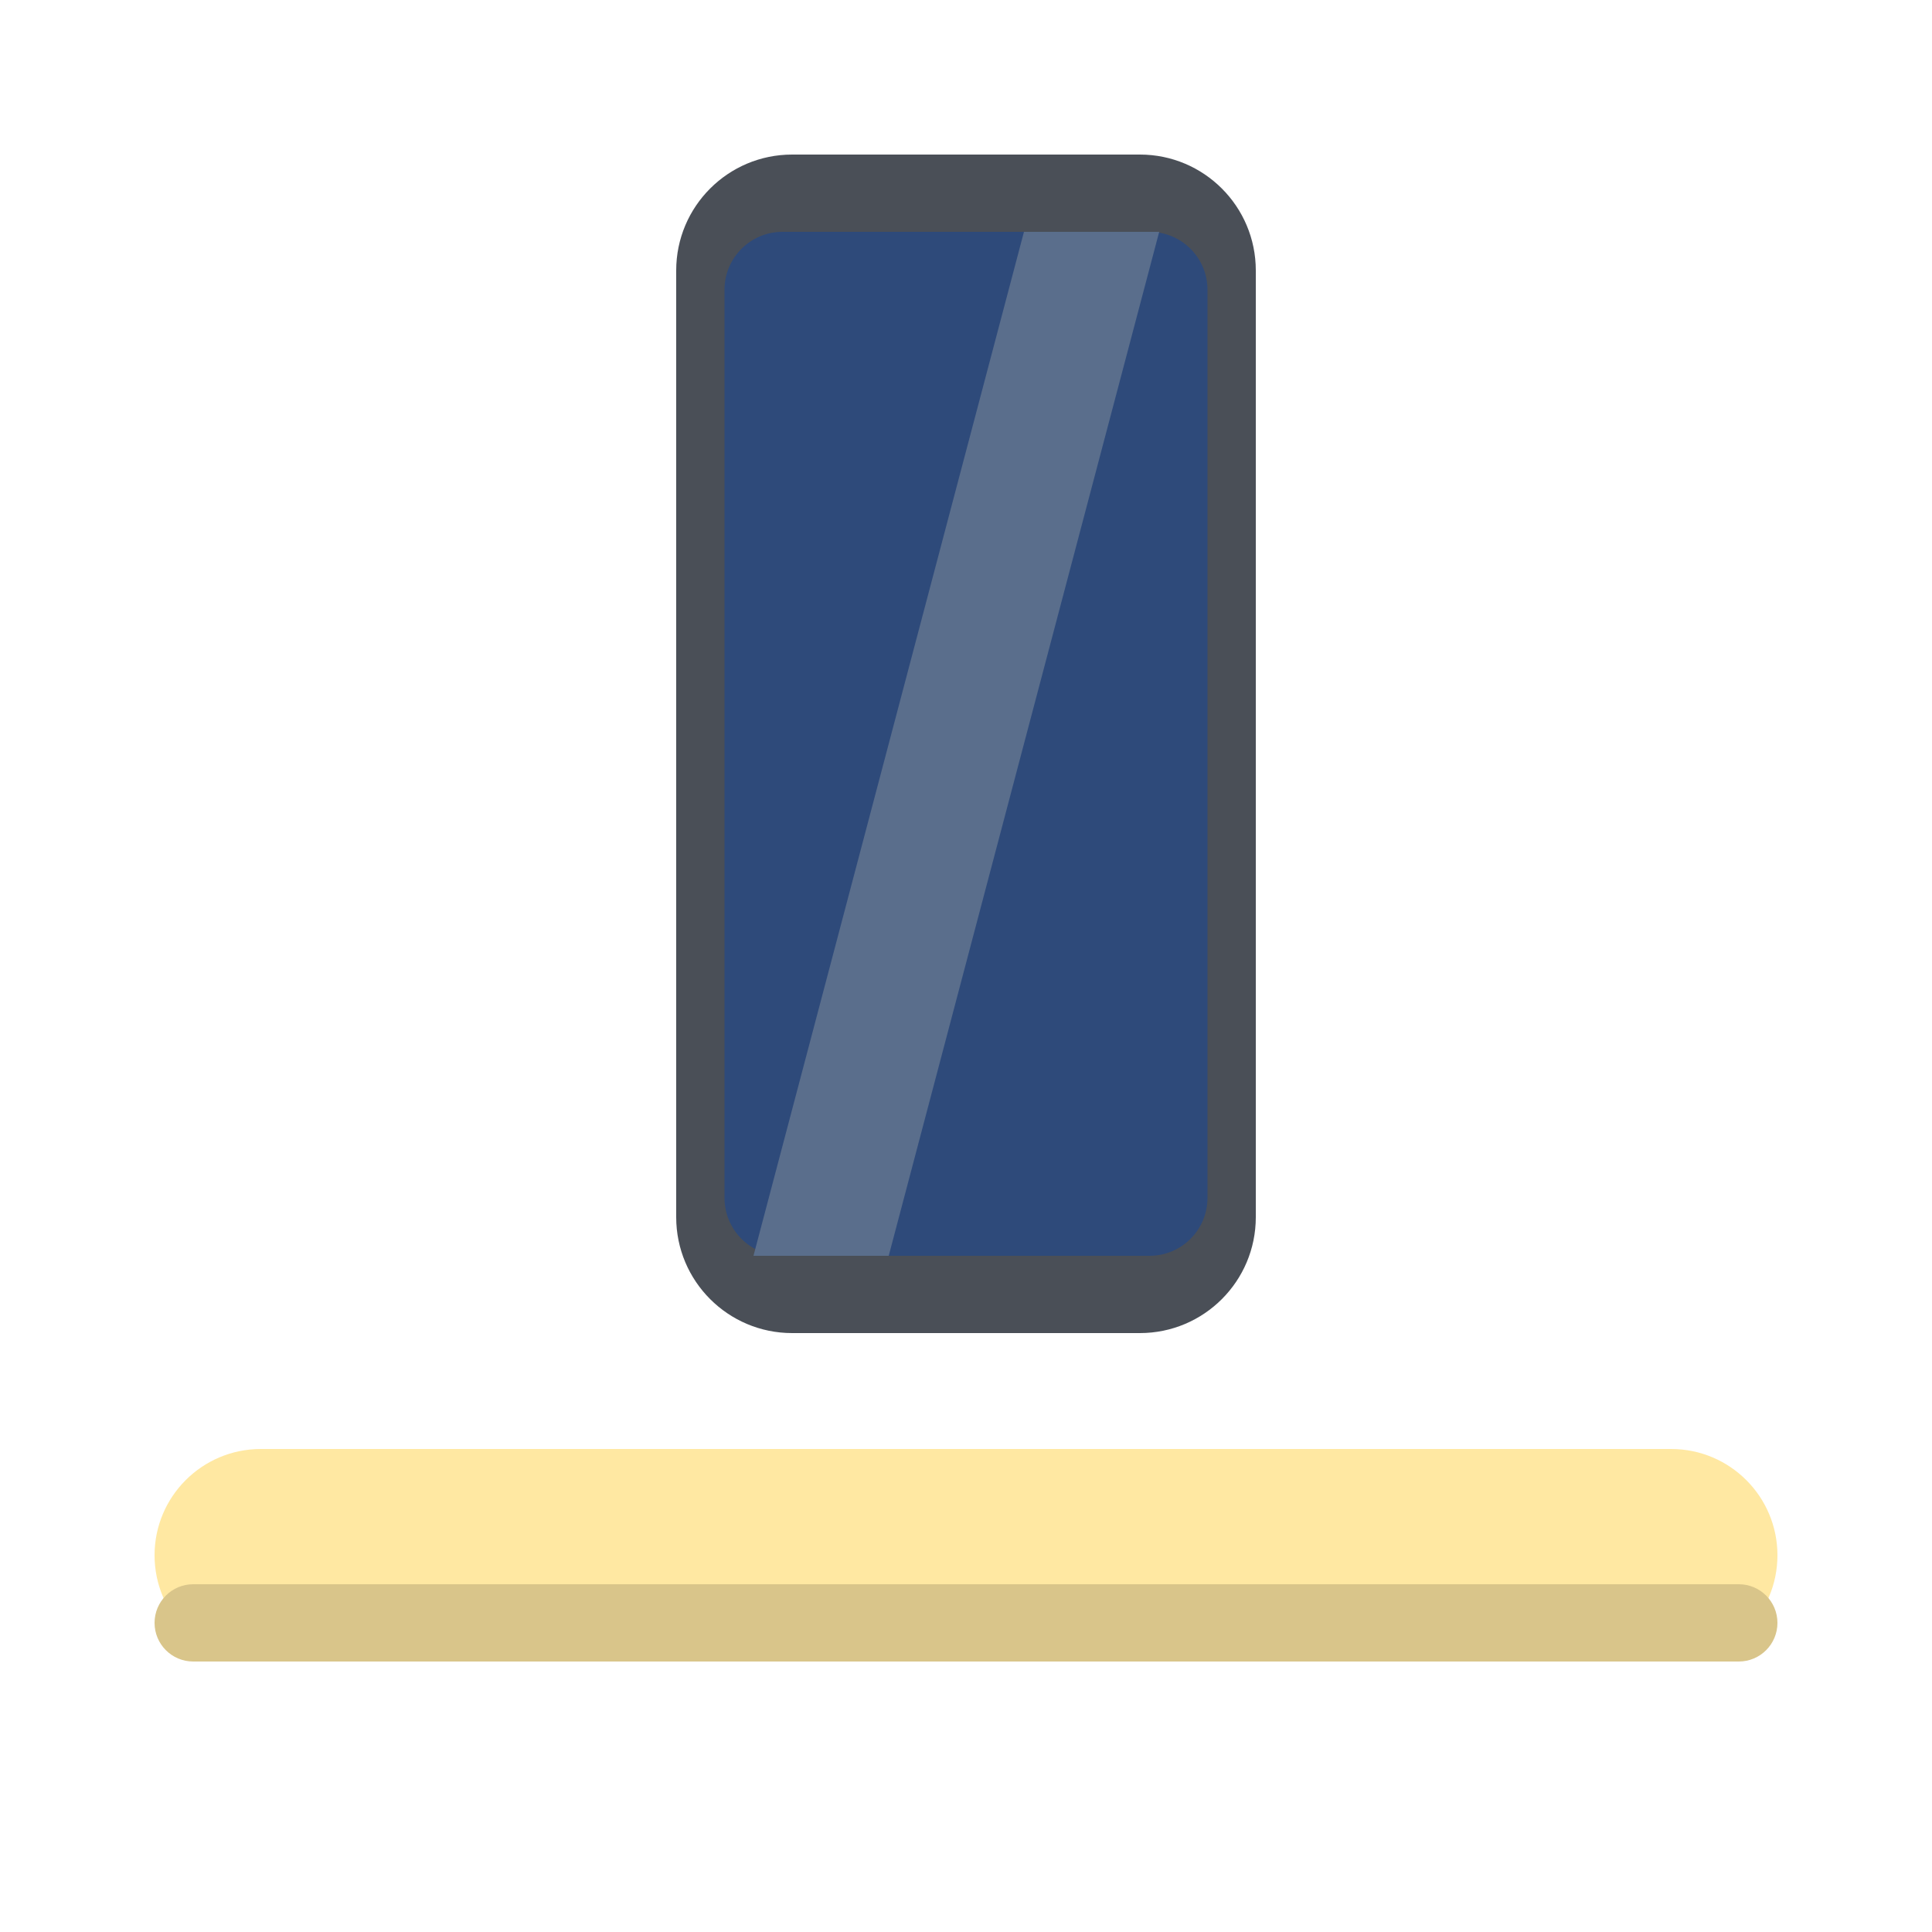
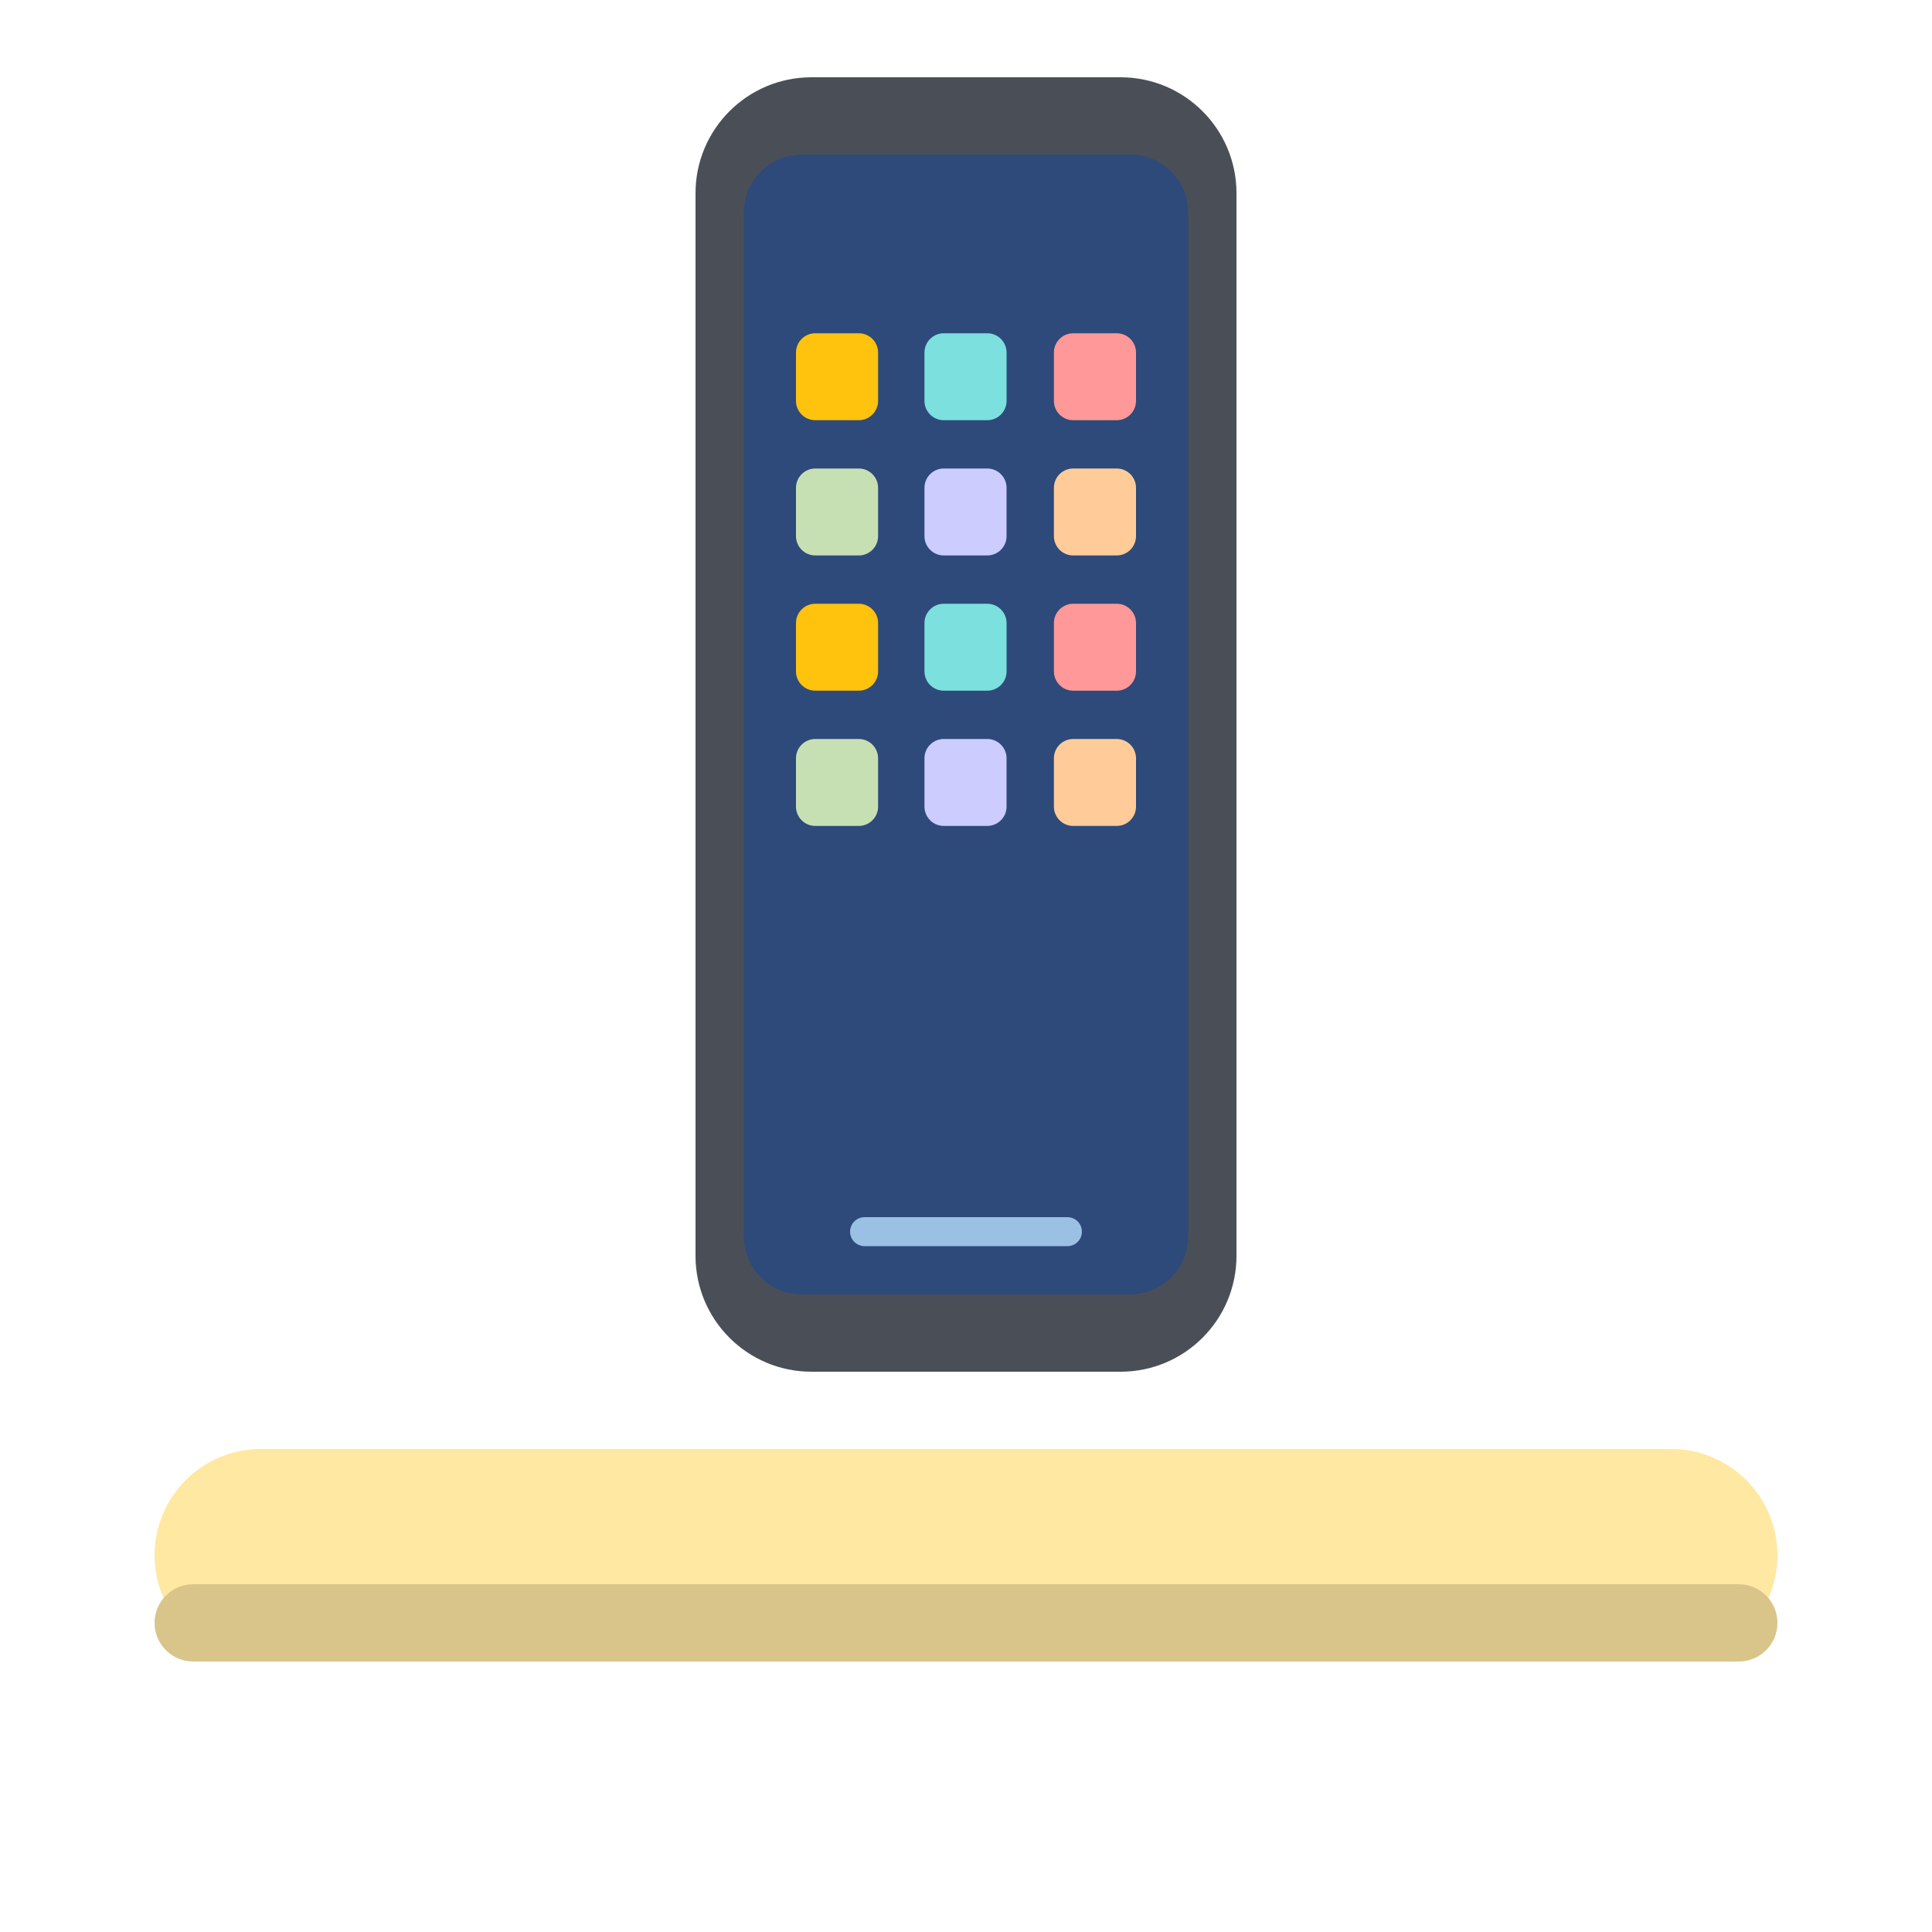
<svg xmlns="http://www.w3.org/2000/svg" viewBox="0 0 200 200" width="100mm" height="100mm">
  <g id="ebene-FFE8A2" fill="#FFE8A2">
    <path fill="#FFE8A2" d="M27,150 L173,150 A11 11 0 0 1 184,161 L184,161 A11 11 0 0 1 173,172 L27,172 A11 11 0 0 1 16,161 L16,161 A11 11 0 0 1 27,150 Z" />
  </g>
  <g id="ebene-D9C58A" fill="#D9C58A">
    <path fill="#D9C58A" d="M20,164 L180,164 A4 4 0 0 1 184,168 L184,168 A4 4 0 0 1 180,172 L20,172 A4 4 0 0 1 16,168 L16,168 A4 4 0 0 1 20,164 Z" />
  </g>
  <g id="ebene-4A4F57" fill="#4A4F57">
-     <path fill="#4A4F57" d="M82,16 L118,16 A12 12 0 0 1 130,28 L130,126 A12 12 0 0 1 118,138 L82,138 A12 12 0 0 1 70,126 L70,28 A12 12 0 0 1 82,16 Z" />
-     <path fill="#4A4F57" d="M94.5,26 L105.5,26 A2.5 2.5 0 0 1 108,28.5 L108,28.5 A2.5 2.5 0 0 1 105.5,31 L94.5,31 A2.5 2.5 0 0 1 92,28.5 L92,28.5 A2.5 2.5 0 0 1 94.5,26 Z" />
+     <path fill="#4A4F57" d="M84,8 L116,8 A12 12 0 0 1 128,20 L128,130 A12 12 0 0 1 116,142 L84,142 A12 12 0 0 1 72,130 L72,20 A12 12 0 0 1 84,8 Z" />
+     <path fill="#4A4F57" d="M94.5,19 L105.5,19 A2.5 2.5 0 0 1 108,21.5 L108,21.5 A2.5 2.5 0 0 1 105.5,24 L94.5,24 A2.5 2.5 0 0 1 92,21.5 L92,21.5 A2.5 2.5 0 0 1 94.5,19 Z" />
  </g>
  <g id="ebene-2E4A7A" fill="#2E4A7A">
-     <path fill="#2E4A7A" d="M81,24 L119,24 A6 6 0 0 1 125,30 L125,124 A6 6 0 0 1 119,130 L81,130 A6 6 0 0 1 75,124 L75,30 A6 6 0 0 1 81,24 Z" />
+     <path fill="#2E4A7A" d="M83,16 L117,16 A6 6 0 0 1 123,22 L123,128 A6 6 0 0 1 117,134 L83,134 A6 6 0 0 1 77,128 L77,22 A6 6 0 0 1 83,16 Z" />
  </g>
-   <g id="ebene-5A6E8C" fill="#5A6E8C">
-     <path fill="#5A6E8C" d="M106,24 L120,24 L92,130 L78,130 Z" />
+   <g id="ebene-FFC20D" fill="#FFC20D">
+     <path fill="#FFC20D" d="M84.4,34.5 L88.9,34.5 A2 2 0 0 1 90.9,36.5 L90.9,41.5 A2 2 0 0 1 88.9,43.5 L84.4,43.5 A2 2 0 0 1 82.4,41.5 L82.4,36.5 A2 2 0 0 1 84.4,34.5 Z" />
+     <path fill="#FFC20D" d="M84.4,62.5 L88.9,62.5 A2 2 0 0 1 90.9,64.5 L90.9,69.5 A2 2 0 0 1 88.9,71.5 L84.4,71.5 A2 2 0 0 1 82.4,69.5 L82.4,64.5 A2 2 0 0 1 84.4,62.5 Z" />
+   </g>
+   <g id="ebene-7CE0DE" fill="#7CE0DE">
+     <path fill="#7CE0DE" d="M97.7,34.5 L102.2,34.5 A2 2 0 0 1 104.2,36.5 L104.2,41.5 A2 2 0 0 1 102.2,43.5 L97.7,43.5 A2 2 0 0 1 95.7,41.5 L95.7,36.5 A2 2 0 0 1 97.7,34.5 Z" />
+     <path fill="#7CE0DE" d="M97.7,62.5 L102.2,62.5 A2 2 0 0 1 104.2,64.5 L104.2,69.5 A2 2 0 0 1 102.2,71.5 L97.7,71.5 A2 2 0 0 1 95.7,69.5 L95.7,64.5 A2 2 0 0 1 97.7,62.5 Z" />
+   </g>
+   <g id="ebene-FF9999" fill="#FF9999">
+     <path fill="#FF9999" d="M111.1,34.5 L115.6,34.5 A2 2 0 0 1 117.6,36.5 L117.6,41.5 A2 2 0 0 1 115.6,43.5 L111.1,43.5 A2 2 0 0 1 109.1,41.5 L109.1,36.5 A2 2 0 0 1 111.1,34.5 Z" />
+     <path fill="#FF9999" d="M111.1,62.5 L115.6,62.5 A2 2 0 0 1 117.6,64.5 L117.6,69.5 A2 2 0 0 1 115.6,71.5 L111.1,71.5 A2 2 0 0 1 109.1,69.5 L109.1,64.5 A2 2 0 0 1 111.1,62.5 Z" />
+   </g>
+   <g id="ebene-C6E0B4" fill="#C6E0B4">
+     <path fill="#C6E0B4" d="M84.4,48.5 L88.9,48.5 A2 2 0 0 1 90.9,50.5 L90.9,55.5 A2 2 0 0 1 88.9,57.5 L84.4,57.5 A2 2 0 0 1 82.4,55.5 L82.4,50.5 A2 2 0 0 1 84.4,48.5 Z" />
+     <path fill="#C6E0B4" d="M84.4,76.5 L88.9,76.5 A2 2 0 0 1 90.9,78.5 L90.9,83.5 A2 2 0 0 1 88.9,85.5 L84.4,85.5 A2 2 0 0 1 82.4,83.5 L82.4,78.5 A2 2 0 0 1 84.4,76.5 Z" />
+   </g>
+   <g id="ebene-CCCCFF" fill="#CCCCFF">
+     <path fill="#CCCCFF" d="M97.7,48.5 L102.2,48.5 A2 2 0 0 1 104.2,50.5 L104.2,55.5 A2 2 0 0 1 102.2,57.5 L97.7,57.5 A2 2 0 0 1 95.7,55.5 L95.7,50.5 A2 2 0 0 1 97.7,48.5 Z" />
+     <path fill="#CCCCFF" d="M97.7,76.5 L102.2,76.5 A2 2 0 0 1 104.2,78.5 L104.2,83.5 A2 2 0 0 1 102.2,85.5 L97.7,85.5 A2 2 0 0 1 95.7,83.5 L95.7,78.5 A2 2 0 0 1 97.7,76.5 Z" />
+   </g>
+   <g id="ebene-FFCC99" fill="#FFCC99">
+     <path fill="#FFCC99" d="M111.1,48.5 L115.6,48.5 A2 2 0 0 1 117.6,50.5 L117.6,55.5 A2 2 0 0 1 115.6,57.5 L111.1,57.5 A2 2 0 0 1 109.1,55.5 L109.1,50.5 A2 2 0 0 1 111.1,48.5 Z" />
+     <path fill="#FFCC99" d="M111.1,76.5 L115.6,76.5 A2 2 0 0 1 117.6,78.5 L117.6,83.5 A2 2 0 0 1 115.6,85.5 L111.1,85.5 A2 2 0 0 1 109.1,83.5 L109.1,78.5 A2 2 0 0 1 111.1,76.5 Z" />
+   </g>
+   <g id="ebene-9AC1E4" fill="#9AC1E4">
+     <path fill="#9AC1E4" d="M89.5,126 L110.5,126 A1.5 1.5 0 0 1 112,127.5 L112,127.5 A1.5 1.5 0 0 1 110.5,129 L89.5,129 A1.5 1.5 0 0 1 88,127.5 L88,127.5 A1.5 1.5 0 0 1 89.5,126 Z" />
  </g>
</svg>
